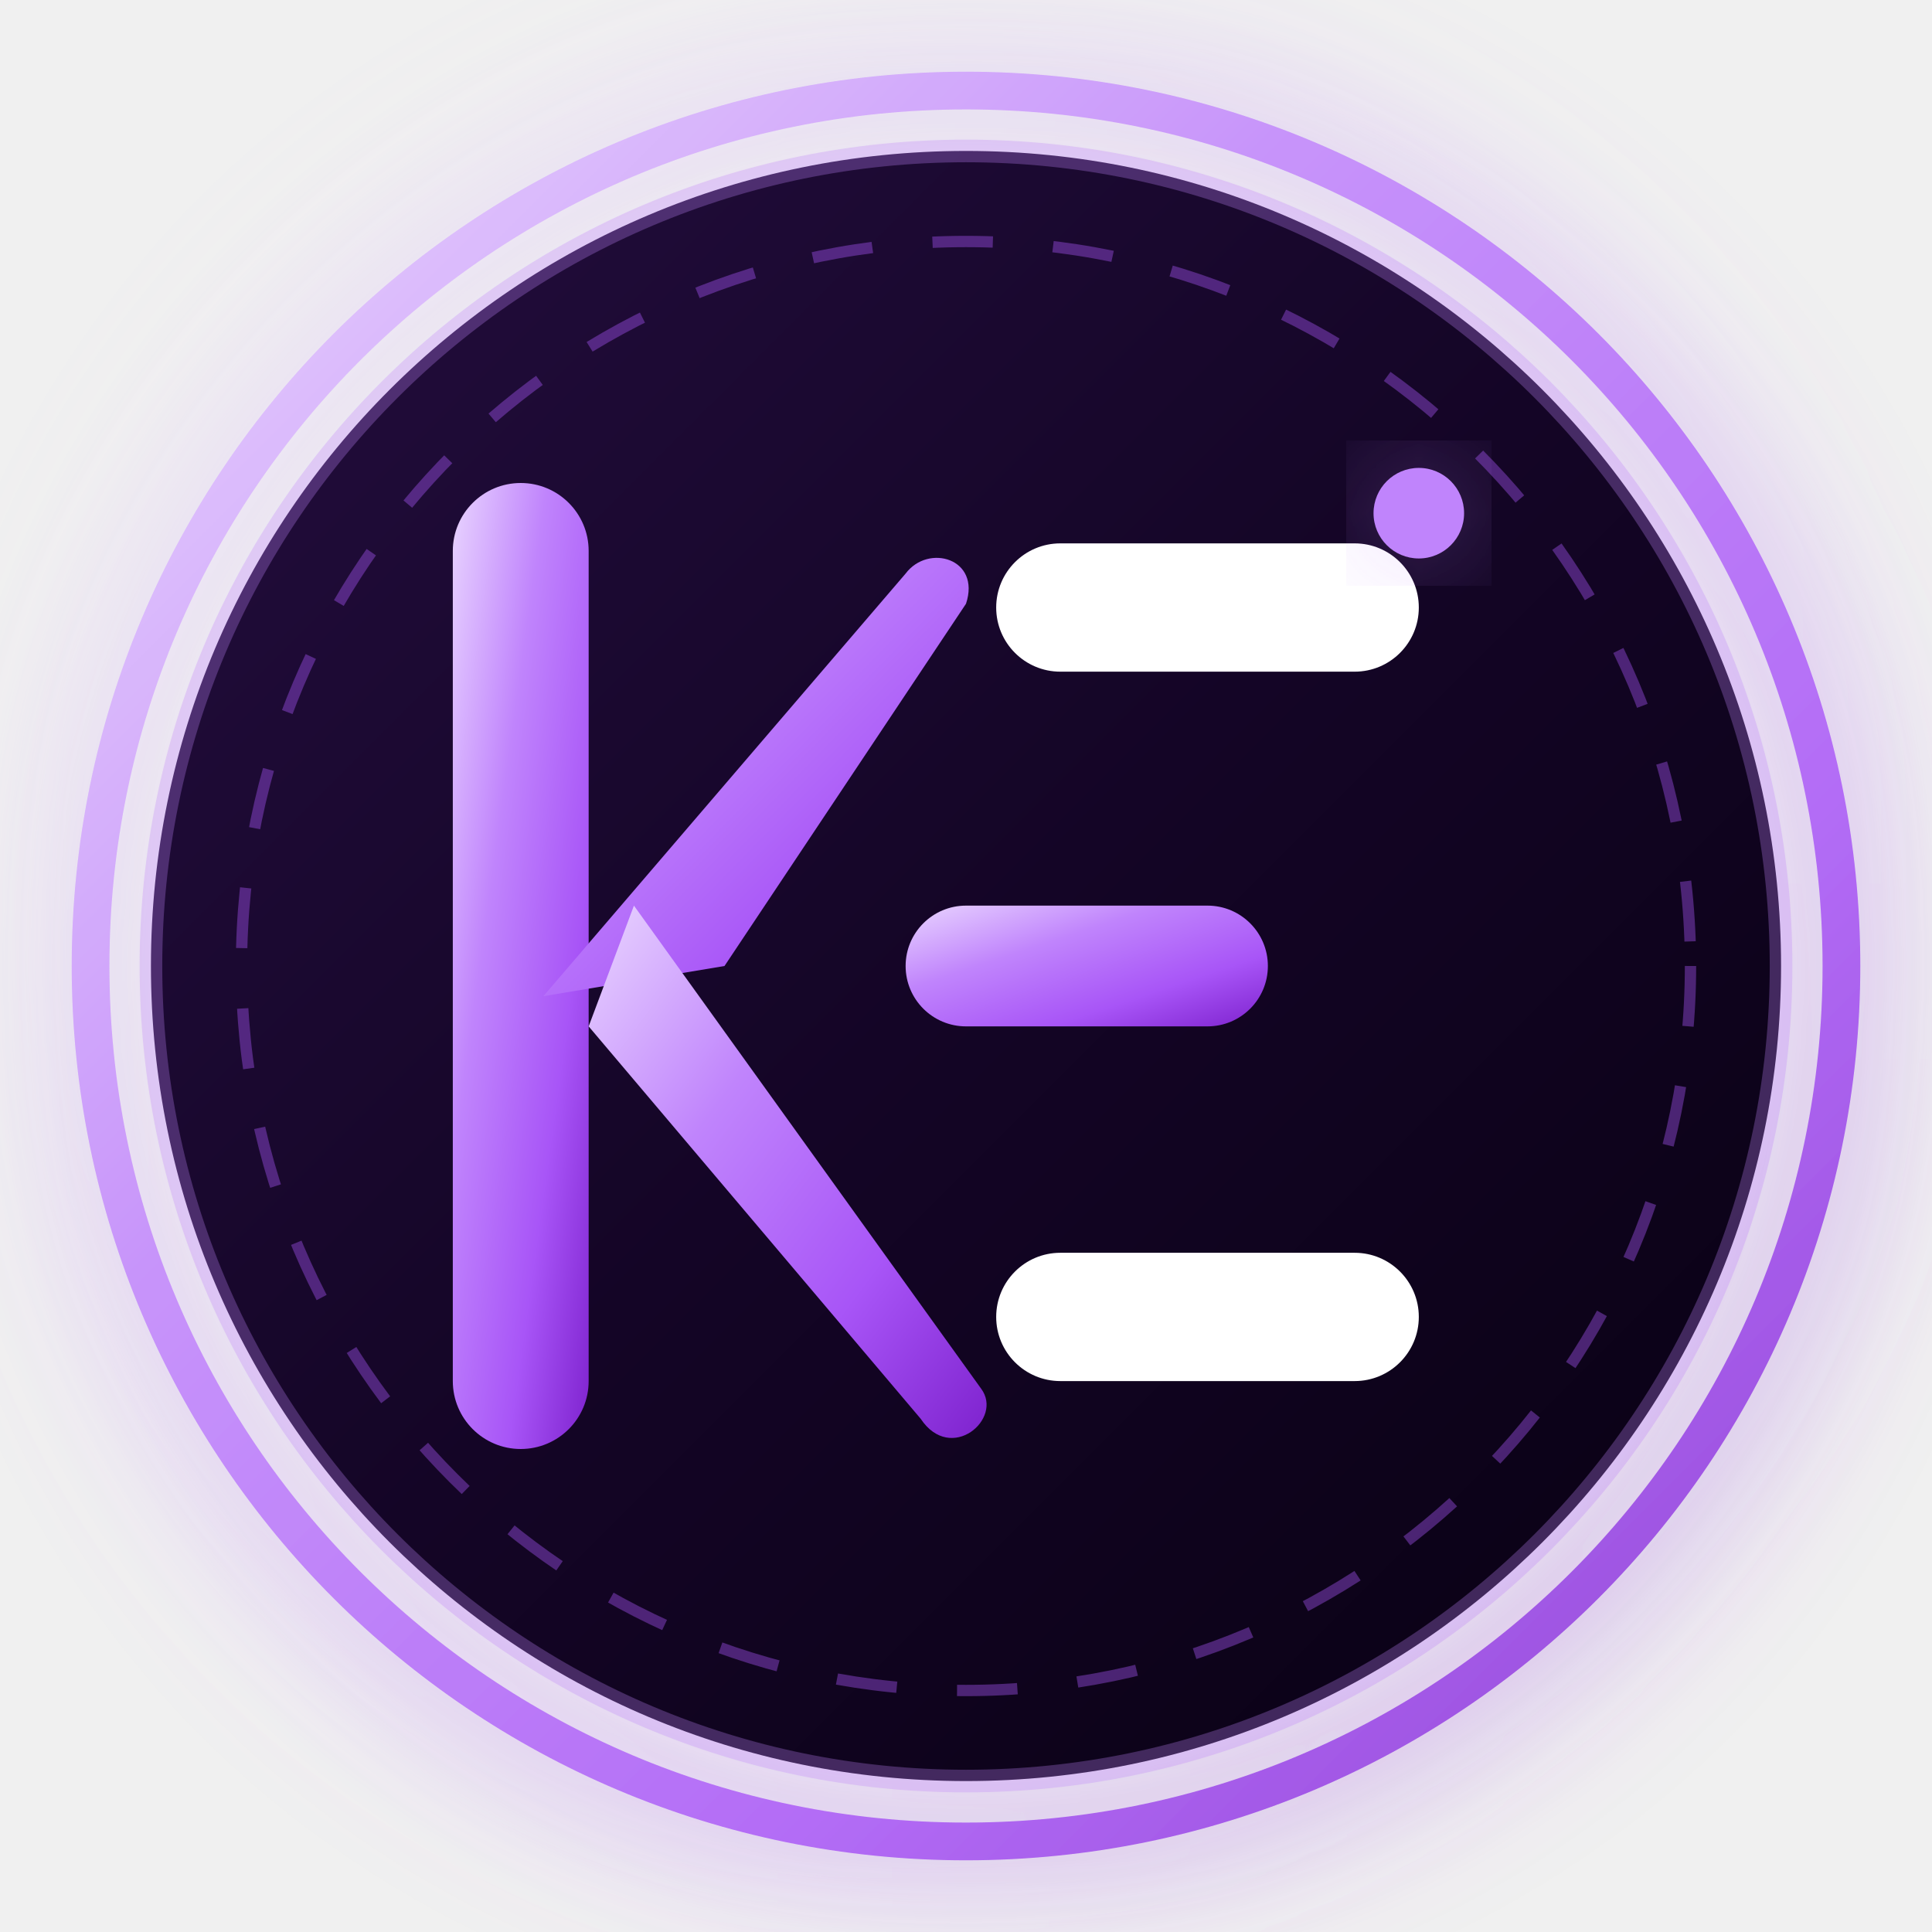
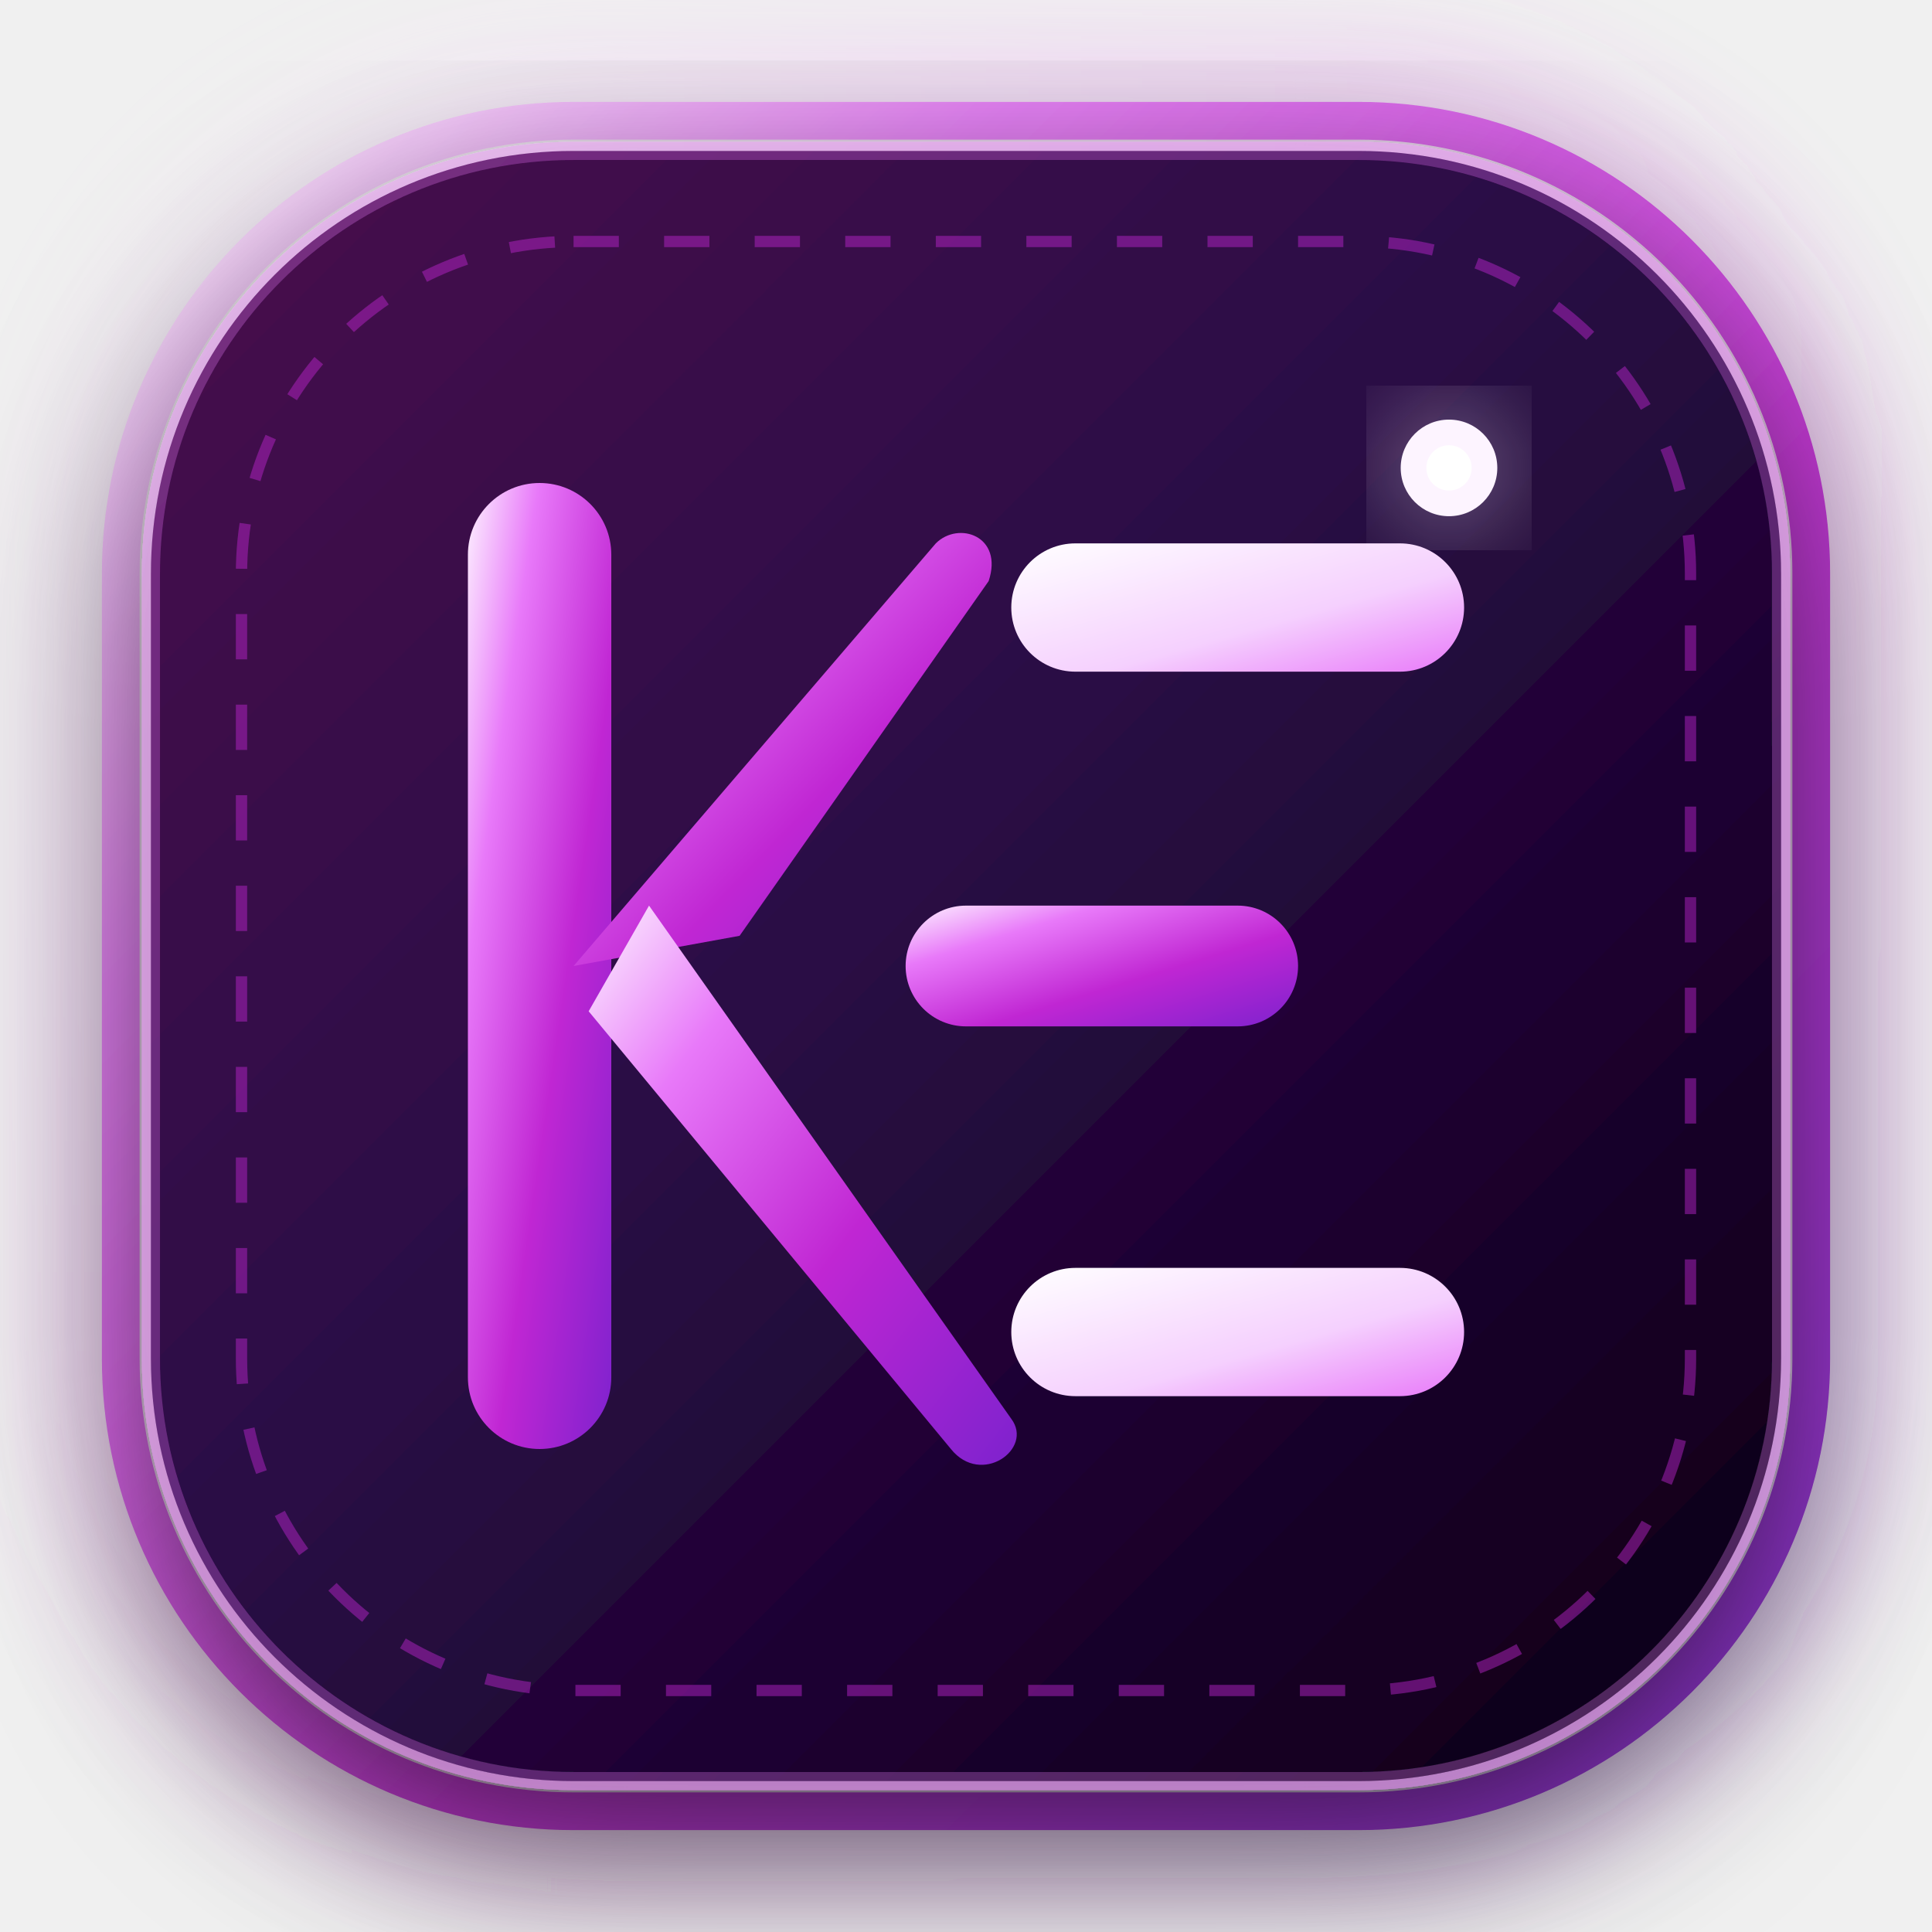
<svg xmlns="http://www.w3.org/2000/svg" viewBox="0 0 128 128" width="100%" height="100%">
  <defs>
    <linearGradient id="badgeBg" x1="0%" y1="0%" x2="100%" y2="100%">
-       <stop offset="0%" stop-color="#240e3f" />
-       <stop offset="50%" stop-color="#140526" />
-       <stop offset="100%" stop-color="#080112" />
+       <stop offset="0%" stop-color="#4a0e4e" />
+       <stop offset="45%" stop-color="#2a0845" />
+       <stop offset="100%" stop-color="#0b0214" />
    </linearGradient>
    <linearGradient id="neonVioletGrad" x1="0%" y1="0%" x2="100%" y2="100%">
-       <stop offset="0%" stop-color="#e9d5ff" />
-       <stop offset="35%" stop-color="#c084fc" />
-       <stop offset="70%" stop-color="#a855f7" />
+       <stop offset="0%" stop-color="#fdf4ff" />
+       <stop offset="25%" stop-color="#e879f9" />
+       <stop offset="60%" stop-color="#c026d3" />
      <stop offset="100%" stop-color="#7e22ce" />
    </linearGradient>
-     <filter id="neonGlow" x="-30%" y="-30%" width="160%" height="160%">
-       <feGaussianBlur stdDeviation="5" result="blur" />
+     <linearGradient id="goldWhiteGrad" x1="0%" y1="0%" x2="100%" y2="100%">
+       <stop offset="0%" stop-color="#ffffff" />
+       <stop offset="60%" stop-color="#f5d0fe" />
+       <stop offset="100%" stop-color="#e879f9" />
+     </linearGradient>
+     <filter id="neonGlow" x="-35%" y="-35%" width="170%" height="170%">
+       <feGaussianBlur stdDeviation="4.5" result="blur" />
      <feComposite in="SourceGraphic" in2="blur" operator="over" />
    </filter>
+     <filter id="subtleShadow" x="-20%" y="-20%" width="140%" height="140%">
+       <feDropShadow dx="0" dy="4" stdDeviation="6" flood-color="#000000" flood-opacity="0.65" />
+     </filter>
  </defs>
-   <circle cx="64" cy="64" r="58" fill="none" stroke="url(#neonVioletGrad)" stroke-width="2.5" opacity="0.85" filter="url(#neonGlow)" />
-   <circle cx="64" cy="64" r="54" fill="url(#badgeBg)" stroke="rgba(192, 132, 252, 0.3)" stroke-width="1.5" />
-   <circle cx="64" cy="64" r="48" fill="none" stroke="#a855f7" stroke-width="0.75" stroke-dasharray="4 4" opacity="0.4" />
-   <g transform="translate(30, 28)">
-     <rect x="0" y="4" width="9" height="64" rx="4.5" fill="url(#neonVioletGrad)" />
-     <path d="M 6 38 L 30 10 C 31.5 8 35 9 34 12 L 18 36 Z" fill="url(#neonVioletGrad)" />
-     <path d="M 12 32 L 35 64 C 36.5 66 33 69 31 66 L 9 40 Z" fill="url(#neonVioletGrad)" />
-     <rect x="36" y="8" width="28" height="8.5" rx="4.25" fill="#ffffff" />
-     <rect x="30" y="32" width="24" height="8" rx="4" fill="url(#neonVioletGrad)" />
-     <rect x="36" y="55" width="28" height="8.5" rx="4.25" fill="#ffffff" />
+   <rect x="8" y="8" width="112" height="112" rx="30" fill="none" stroke="url(#neonVioletGrad)" stroke-width="2.5" opacity="0.9" filter="url(#neonGlow)" />
+   <rect x="10" y="10" width="108" height="108" rx="28" fill="url(#badgeBg)" stroke="rgba(232, 121, 249, 0.3)" stroke-width="1.2" filter="url(#subtleShadow)" />
+   <rect x="16" y="16" width="96" height="96" rx="22" fill="none" stroke="#c026d3" stroke-width="0.75" stroke-dasharray="3 3" opacity="0.45" />
+   <g transform="translate(31, 27)" id="monogramGroup">
+     <rect x="0" y="5" width="9.5" height="64" rx="4.75" fill="url(#neonVioletGrad)" />
+     <path d="M 7 37 L 31 9 C 32.5 7.5 35.5 8.5 34.5 11.5 L 18 35 Z" fill="url(#neonVioletGrad)" />
+     <path d="M 12 33 L 36 67 C 37.5 69 34 71.5 32 69 L 8 40 Z" fill="url(#neonVioletGrad)" />
+     <rect x="36" y="9" width="30" height="8.5" rx="4.25" fill="url(#goldWhiteGrad)" />
+     <rect x="29" y="33" width="26" height="8" rx="4" fill="url(#neonVioletGrad)" />
+     <rect x="36" y="57" width="30" height="8.5" rx="4.25" fill="url(#goldWhiteGrad)" />
  </g>
-   <circle cx="94" cy="34" r="3" fill="#c084fc" filter="url(#neonGlow)" />
+   <circle cx="96" cy="31" r="3.2" fill="#fdf4ff" filter="url(#neonGlow)" />
+   <circle cx="96" cy="31" r="1.5" fill="#ffffff" />
</svg>
